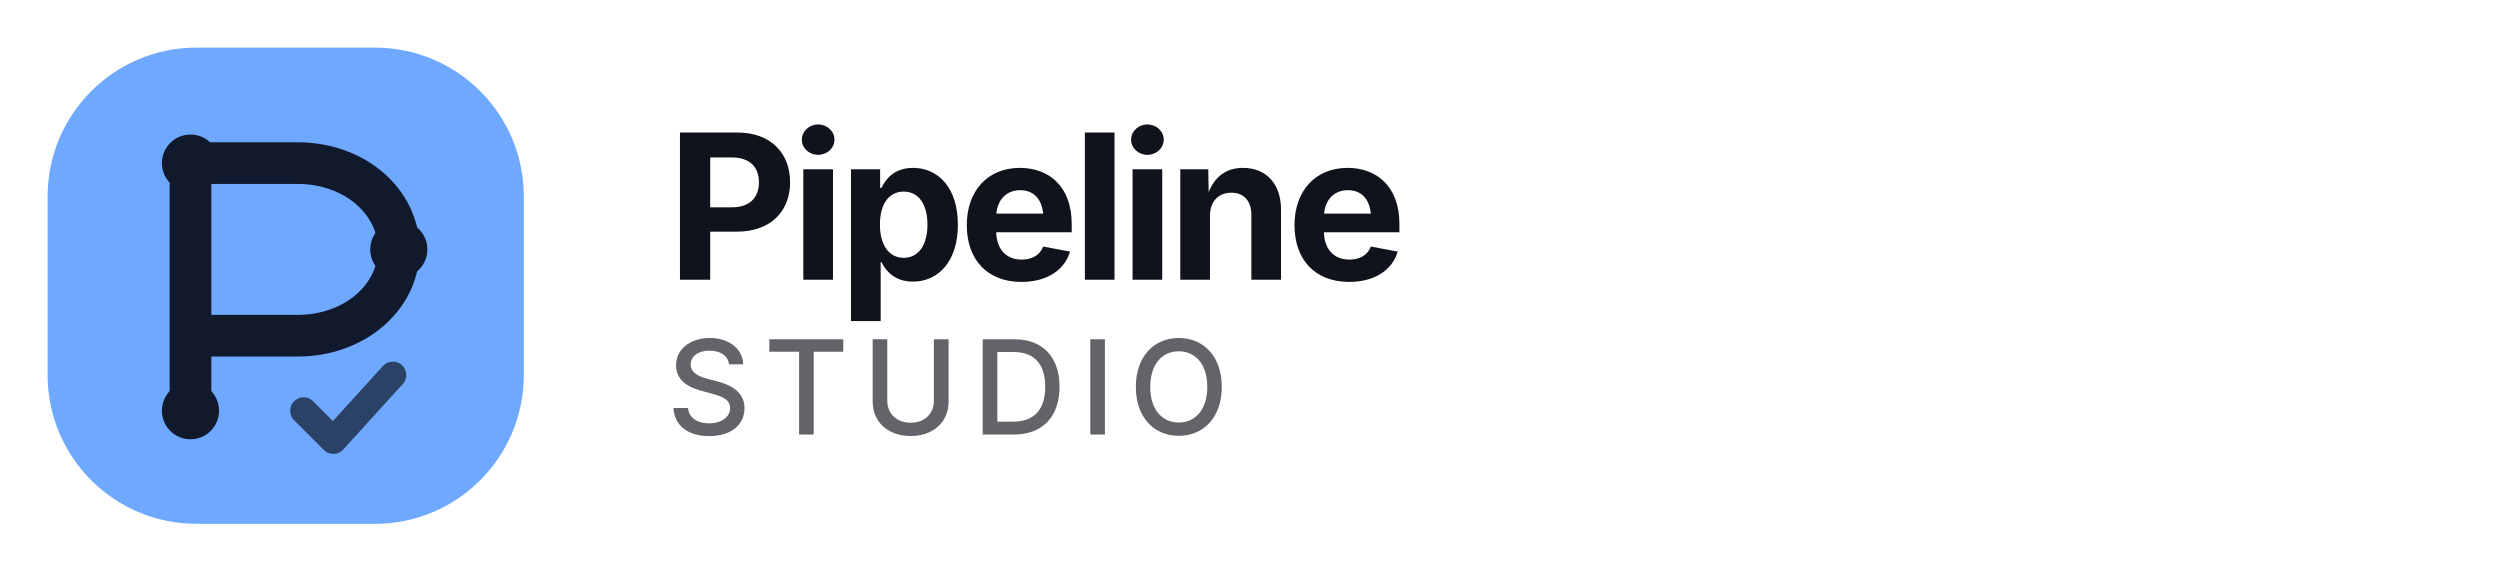
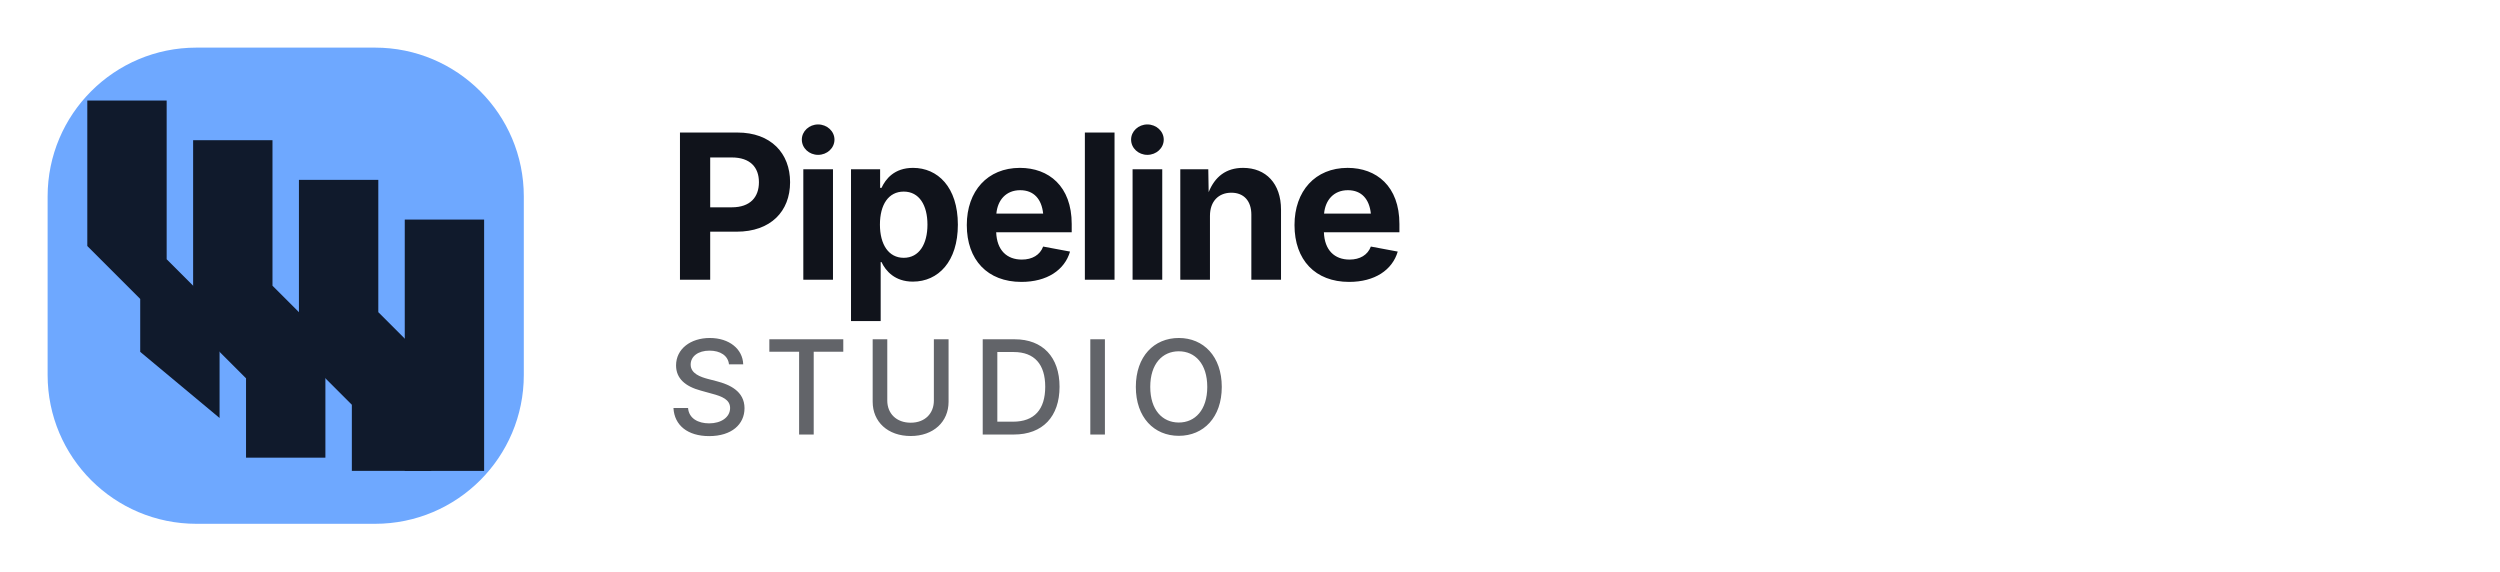
<svg xmlns="http://www.w3.org/2000/svg" viewBox="0 0 420 96" role="img" aria-labelledby="title description">
  <rect x="8" y="8" width="80" height="80" rx="25" fill="#6ea8ff" />
-   <path d="M32 69V31c0-2 1.6-3.6 3.6-3.6H50c9.6 0 17 6.5 17 14.5s-7.4 14.5-17 14.5H32" fill="none" stroke="#101a2c" stroke-width="7" stroke-linecap="round" stroke-linejoin="round" />
-   <circle cx="32" cy="69" r="4.8" fill="#101a2c" />
-   <circle cx="32" cy="27.4" r="4.8" fill="#101a2c" />
-   <circle cx="67" cy="41.9" r="4.8" fill="#101a2c" />
-   <path d="m51 69 5 5 10-11" fill="none" stroke="#101a2c" stroke-width="4.5" stroke-linecap="round" stroke-linejoin="round" opacity=".72" />
+   <g fill="#101a2c" transform="translate(8 8) scale(2.2222)">
+     <path d="M3 4h6v12l4 4v8l-6-5v-4l-4-4Z" />
+     <path d="M11 7h6v11l4 4v9h-6v-6l-4-4Z" />
+     <path d="M19 10h6v10l4 4v8h-6v-5l-4-4Z" />
+     <path d="M27 13h6v19h-6Z" />
+   </g>
  <g fill="#10131b" font-family="Geist, Inter, sans-serif">
    <text x="112" y="47" font-size="34" font-weight="650" letter-spacing="-1.2">Pipeline</text>
    <text x="112" y="73" font-size="22" font-weight="480" letter-spacing="2.2" opacity=".66">STUDIO</text>
  </g>
</svg>
